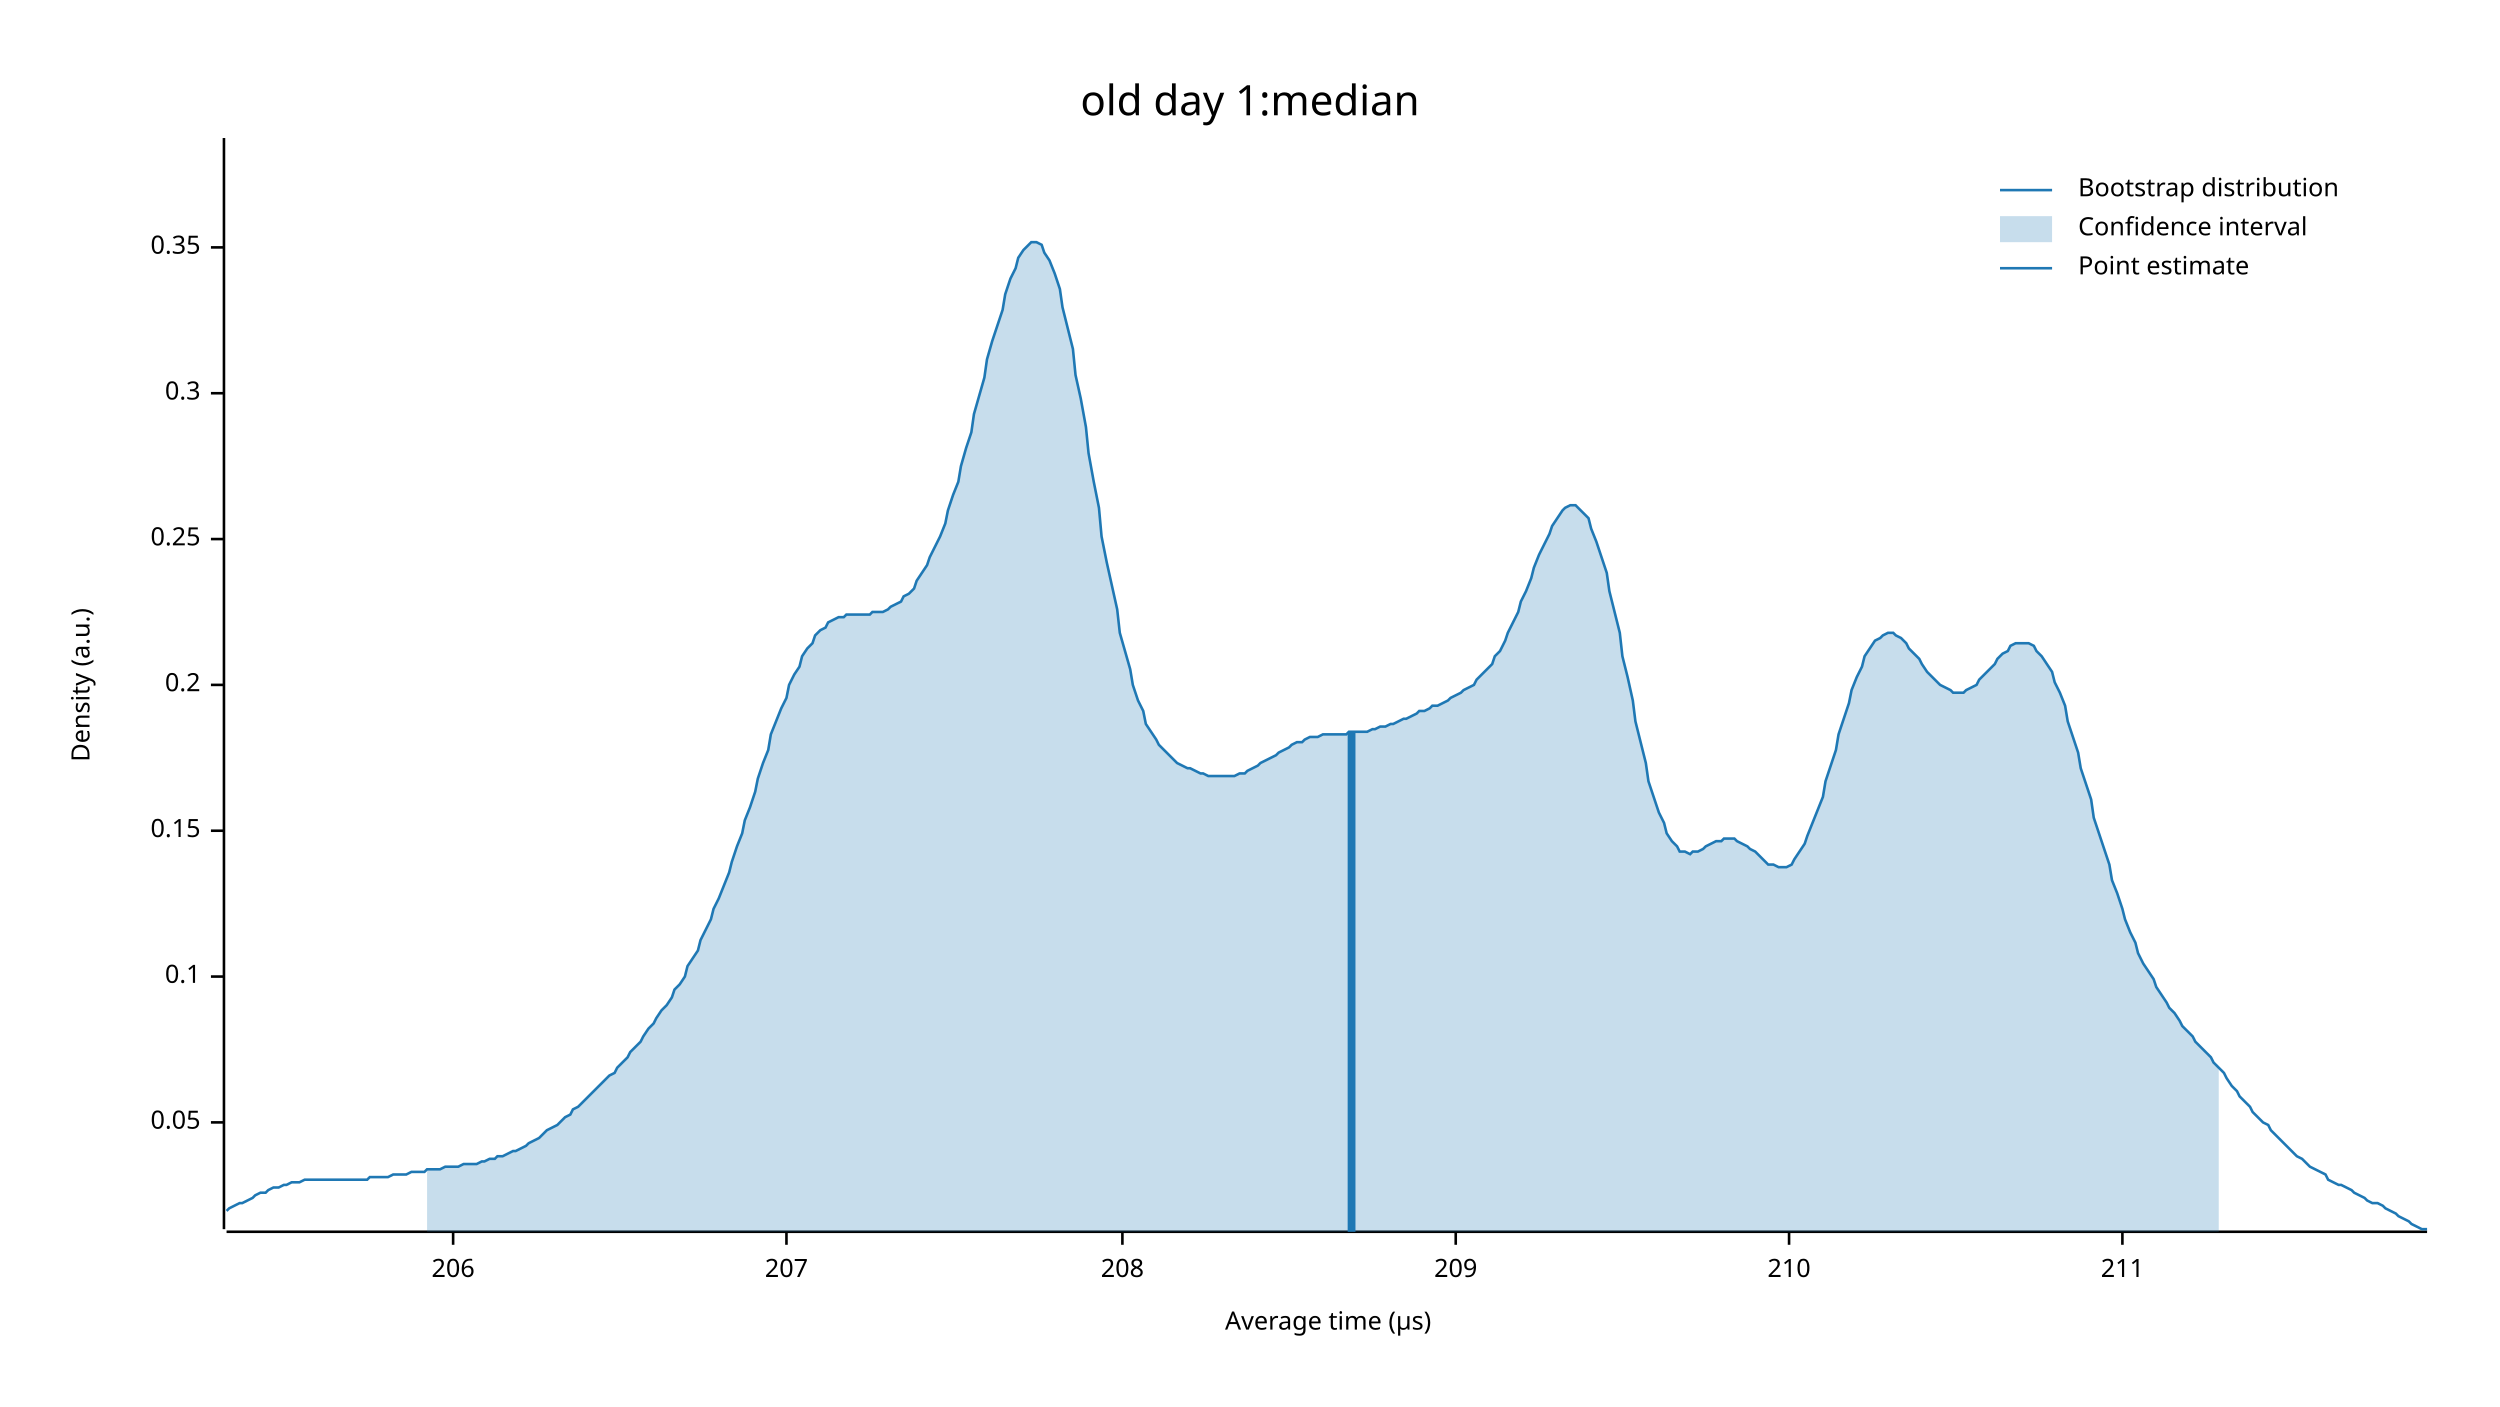
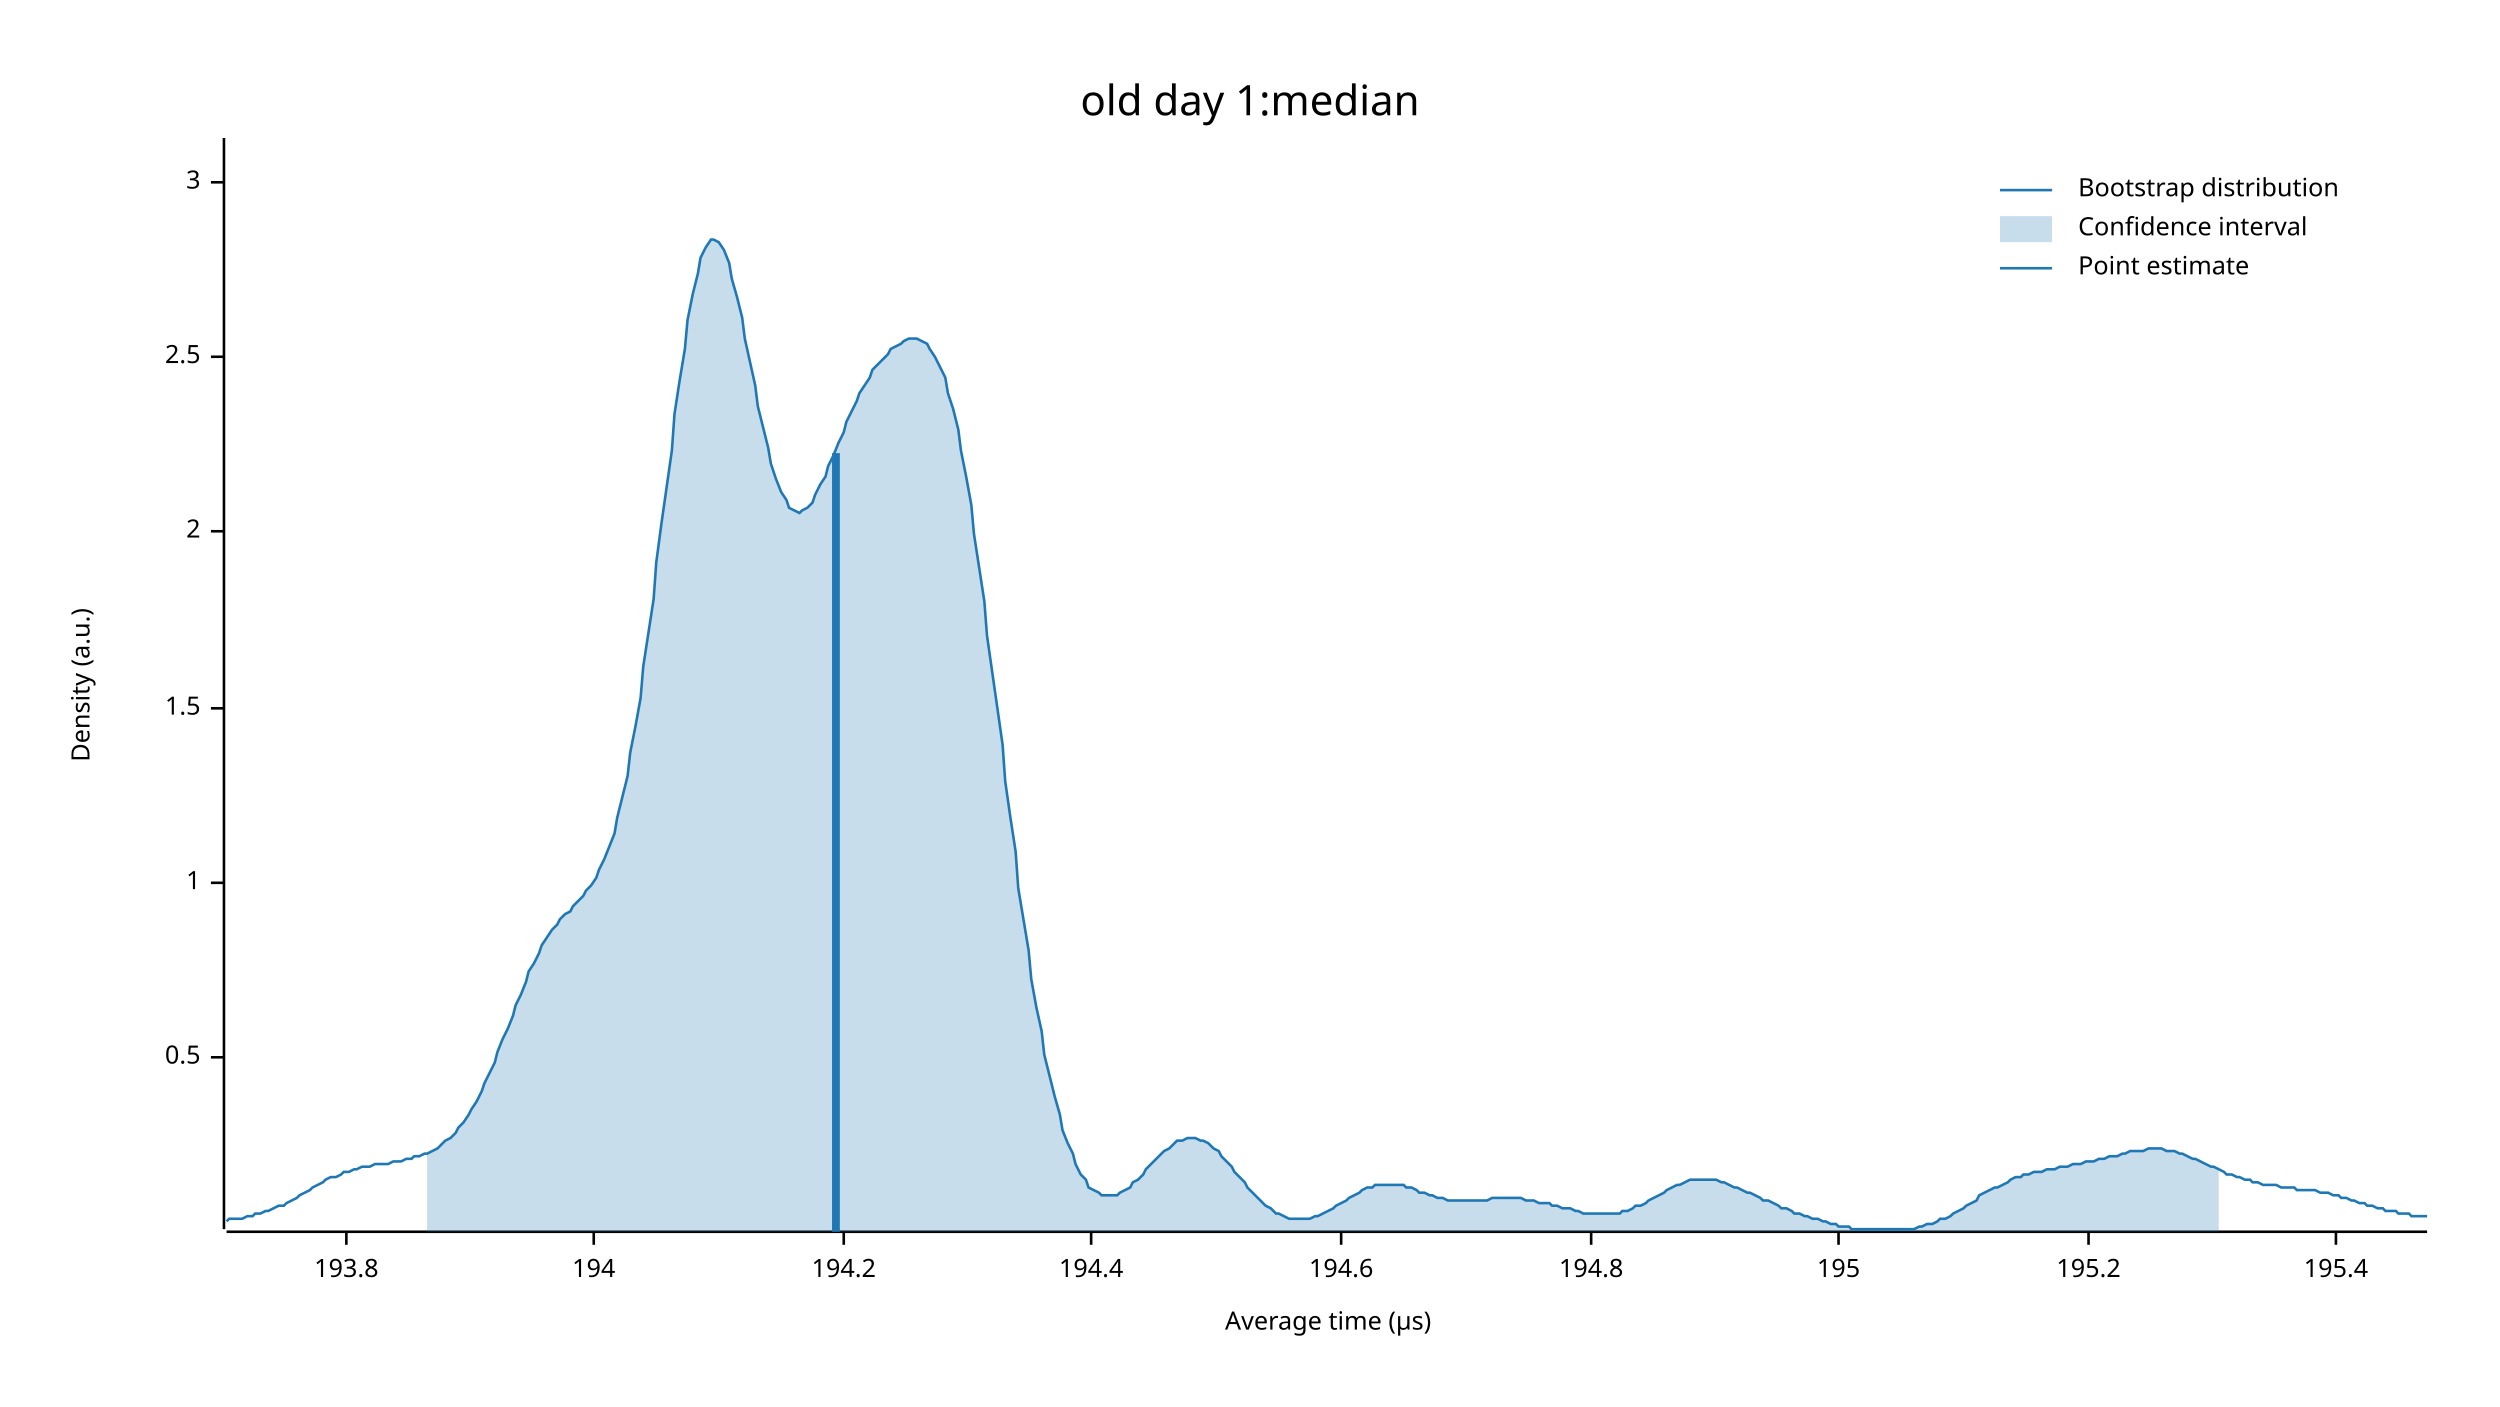
<svg xmlns="http://www.w3.org/2000/svg" width="960" height="540" viewBox="0 0 960 540">
  <text x="480" y="32" dy="0.76em" text-anchor="middle" font-family="sans-serif" font-size="16.129" opacity="1" fill="#000000">
old day 1:median
</text>
  <text x="27" y="263" dy="0.76em" text-anchor="middle" font-family="sans-serif" font-size="9.677" opacity="1" fill="#000000" transform="rotate(270, 27, 263)">
Density (a.u.)
</text>
  <text x="510" y="513" dy="-0.5ex" text-anchor="middle" font-family="sans-serif" font-size="9.677" opacity="1" fill="#000000">
Average time (µs)
</text>
  <polyline fill="none" opacity="1" stroke="#000000" stroke-width="1" points="86,53 86,472 " />
-   <text x="77" y="431" dy="0.5ex" text-anchor="end" font-family="sans-serif" font-size="9.677" opacity="1" fill="#000000">
- 0.05
+   <text x="77" y="406" dy="0.5ex" text-anchor="end" font-family="sans-serif" font-size="9.677" opacity="1" fill="#000000">
+ 0.5
</text>
-   <polyline fill="none" opacity="1" stroke="#000000" stroke-width="1" points="81,431 86,431 " />
-   <text x="77" y="375" dy="0.5ex" text-anchor="end" font-family="sans-serif" font-size="9.677" opacity="1" fill="#000000">
- 0.1
+   <polyline fill="none" opacity="1" stroke="#000000" stroke-width="1" points="81,406 86,406 " />
+   <text x="77" y="339" dy="0.5ex" text-anchor="end" font-family="sans-serif" font-size="9.677" opacity="1" fill="#000000">
+ 1
</text>
-   <polyline fill="none" opacity="1" stroke="#000000" stroke-width="1" points="81,375 86,375 " />
-   <text x="77" y="319" dy="0.5ex" text-anchor="end" font-family="sans-serif" font-size="9.677" opacity="1" fill="#000000">
- 0.15
+   <polyline fill="none" opacity="1" stroke="#000000" stroke-width="1" points="81,339 86,339 " />
+   <text x="77" y="272" dy="0.5ex" text-anchor="end" font-family="sans-serif" font-size="9.677" opacity="1" fill="#000000">
+ 1.5
</text>
-   <polyline fill="none" opacity="1" stroke="#000000" stroke-width="1" points="81,319 86,319 " />
-   <text x="77" y="263" dy="0.5ex" text-anchor="end" font-family="sans-serif" font-size="9.677" opacity="1" fill="#000000">
- 0.2
+   <polyline fill="none" opacity="1" stroke="#000000" stroke-width="1" points="81,272 86,272 " />
+   <text x="77" y="204" dy="0.5ex" text-anchor="end" font-family="sans-serif" font-size="9.677" opacity="1" fill="#000000">
+ 2
</text>
-   <polyline fill="none" opacity="1" stroke="#000000" stroke-width="1" points="81,263 86,263 " />
-   <text x="77" y="207" dy="0.5ex" text-anchor="end" font-family="sans-serif" font-size="9.677" opacity="1" fill="#000000">
- 0.25
+   <polyline fill="none" opacity="1" stroke="#000000" stroke-width="1" points="81,204 86,204 " />
+   <text x="77" y="137" dy="0.5ex" text-anchor="end" font-family="sans-serif" font-size="9.677" opacity="1" fill="#000000">
+ 2.5
</text>
-   <polyline fill="none" opacity="1" stroke="#000000" stroke-width="1" points="81,207 86,207 " />
-   <text x="77" y="151" dy="0.5ex" text-anchor="end" font-family="sans-serif" font-size="9.677" opacity="1" fill="#000000">
- 0.3
+   <polyline fill="none" opacity="1" stroke="#000000" stroke-width="1" points="81,137 86,137 " />
+   <text x="77" y="70" dy="0.5ex" text-anchor="end" font-family="sans-serif" font-size="9.677" opacity="1" fill="#000000">
+ 3
</text>
-   <polyline fill="none" opacity="1" stroke="#000000" stroke-width="1" points="81,151 86,151 " />
-   <text x="77" y="95" dy="0.5ex" text-anchor="end" font-family="sans-serif" font-size="9.677" opacity="1" fill="#000000">
- 0.35
+   <polyline fill="none" opacity="1" stroke="#000000" stroke-width="1" points="81,70 86,70 " />
+   <polyline fill="none" opacity="1" stroke="#000000" stroke-width="1" points="87,473 932,473 " />
+   <text x="133" y="483" dy="0.76em" text-anchor="middle" font-family="sans-serif" font-size="9.677" opacity="1" fill="#000000">
+ 193.8
</text>
-   <polyline fill="none" opacity="1" stroke="#000000" stroke-width="1" points="81,95 86,95 " />
-   <polyline fill="none" opacity="1" stroke="#000000" stroke-width="1" points="87,473 932,473 " />
-   <text x="174" y="483" dy="0.76em" text-anchor="middle" font-family="sans-serif" font-size="9.677" opacity="1" fill="#000000">
- 206
+   <polyline fill="none" opacity="1" stroke="#000000" stroke-width="1" points="133,473 133,478 " />
+   <text x="228" y="483" dy="0.76em" text-anchor="middle" font-family="sans-serif" font-size="9.677" opacity="1" fill="#000000">
+ 194
</text>
-   <polyline fill="none" opacity="1" stroke="#000000" stroke-width="1" points="174,473 174,478 " />
-   <text x="302" y="483" dy="0.76em" text-anchor="middle" font-family="sans-serif" font-size="9.677" opacity="1" fill="#000000">
- 207
+   <polyline fill="none" opacity="1" stroke="#000000" stroke-width="1" points="228,473 228,478 " />
+   <text x="324" y="483" dy="0.76em" text-anchor="middle" font-family="sans-serif" font-size="9.677" opacity="1" fill="#000000">
+ 194.2
</text>
-   <polyline fill="none" opacity="1" stroke="#000000" stroke-width="1" points="302,473 302,478 " />
-   <text x="431" y="483" dy="0.76em" text-anchor="middle" font-family="sans-serif" font-size="9.677" opacity="1" fill="#000000">
- 208
+   <polyline fill="none" opacity="1" stroke="#000000" stroke-width="1" points="324,473 324,478 " />
+   <text x="419" y="483" dy="0.76em" text-anchor="middle" font-family="sans-serif" font-size="9.677" opacity="1" fill="#000000">
+ 194.4
</text>
-   <polyline fill="none" opacity="1" stroke="#000000" stroke-width="1" points="431,473 431,478 " />
-   <text x="559" y="483" dy="0.76em" text-anchor="middle" font-family="sans-serif" font-size="9.677" opacity="1" fill="#000000">
- 209
+   <polyline fill="none" opacity="1" stroke="#000000" stroke-width="1" points="419,473 419,478 " />
+   <text x="515" y="483" dy="0.76em" text-anchor="middle" font-family="sans-serif" font-size="9.677" opacity="1" fill="#000000">
+ 194.6
</text>
-   <polyline fill="none" opacity="1" stroke="#000000" stroke-width="1" points="559,473 559,478 " />
-   <text x="687" y="483" dy="0.76em" text-anchor="middle" font-family="sans-serif" font-size="9.677" opacity="1" fill="#000000">
- 210
+   <polyline fill="none" opacity="1" stroke="#000000" stroke-width="1" points="515,473 515,478 " />
+   <text x="611" y="483" dy="0.76em" text-anchor="middle" font-family="sans-serif" font-size="9.677" opacity="1" fill="#000000">
+ 194.8
</text>
-   <polyline fill="none" opacity="1" stroke="#000000" stroke-width="1" points="687,473 687,478 " />
-   <text x="815" y="483" dy="0.76em" text-anchor="middle" font-family="sans-serif" font-size="9.677" opacity="1" fill="#000000">
- 211
+   <polyline fill="none" opacity="1" stroke="#000000" stroke-width="1" points="611,473 611,478 " />
+   <text x="706" y="483" dy="0.76em" text-anchor="middle" font-family="sans-serif" font-size="9.677" opacity="1" fill="#000000">
+ 195
</text>
-   <polyline fill="none" opacity="1" stroke="#000000" stroke-width="1" points="815,473 815,478 " />
-   <polyline fill="none" opacity="1" stroke="#1F78B4" stroke-width="1" points="87,465 88,464 90,463 92,462 93,462 95,461 97,460 98,459 100,458 102,458 103,457 105,456 107,456 109,455 110,455 112,454 114,454 115,454 117,453 119,453 120,453 122,453 124,453 125,453 127,453 129,453 131,453 132,453 134,453 136,453 137,453 139,453 141,453 142,452 144,452 146,452 147,452 149,452 151,451 153,451 154,451 156,451 158,450 159,450 161,450 163,450 164,449 166,449 168,449 169,449 171,448 173,448 175,448 176,448 178,447 180,447 181,447 183,447 185,446 186,446 188,445 190,445 191,444 193,444 195,443 197,442 198,442 200,441 202,440 203,439 205,438 207,437 208,436 210,434 212,433 214,432 215,431 217,429 219,428 220,426 222,425 224,423 225,422 227,420 229,418 230,417 232,415 234,413 236,412 237,410 239,408 241,406 242,404 244,402 246,400 247,398 249,395 251,393 252,391 254,388 256,386 258,383 259,380 261,378 263,375 264,371 266,368 268,365 269,361 271,357 273,353 274,349 276,345 278,340 280,335 281,331 283,325 285,320 286,315 288,310 290,304 291,299 293,293 295,288 296,282 298,277 300,272 302,268 303,263 305,259 307,256 308,252 310,249 312,247 313,244 315,242 317,241 318,239 320,238 322,237 324,237 325,236 327,236 329,236 330,236 332,236 334,236 335,235 337,235 339,235 341,234 342,233 344,232 346,231 347,229 349,228 351,226 352,223 354,220 356,217 357,214 359,210 361,206 363,201 364,196 366,190 368,185 369,179 371,172 373,166 374,159 376,152 378,145 379,138 381,131 383,125 385,119 386,113 388,107 390,103 391,99 393,96 395,94 396,93 398,93 400,94 401,97 403,100 405,105 407,111 408,118 410,126 412,134 413,144 415,153 417,164 418,174 420,185 422,195 423,206 425,216 427,225 429,234 430,243 432,250 434,257 435,263 437,269 439,273 440,278 442,281 444,284 445,286 447,288 449,290 451,292 452,293 454,294 456,295 457,295 459,296 461,297 462,297 464,298 466,298 468,298 469,298 471,298 473,298 474,298 476,297 478,297 479,296 481,295 483,294 484,293 486,292 488,291 490,290 491,289 493,288 495,287 496,286 498,285 500,285 501,284 503,283 505,283 506,283 508,282 510,282 512,282 513,282 515,282 517,282 518,281 520,281 522,281 523,281 525,281 527,280 528,280 530,279 532,279 534,278 535,278 537,277 539,276 540,276 542,275 544,274 545,273 547,273 549,272 550,271 552,271 554,270 556,269 557,268 559,267 561,266 562,265 564,264 566,263 567,261 569,259 571,257 573,255 574,252 576,250 578,246 579,243 581,239 583,235 584,231 586,227 588,222 589,218 591,213 593,209 595,205 596,202 598,199 600,196 601,195 603,194 605,194 606,195 608,197 610,199 611,203 613,208 615,214 617,220 618,227 620,235 622,243 623,252 625,260 627,269 628,277 630,285 632,293 633,300 635,306 637,312 639,316 640,320 642,323 644,325 645,327 647,327 649,328 650,327 652,327 654,326 655,325 657,324 659,323 661,323 662,322 664,322 666,322 667,323 669,324 671,325 672,326 674,327 676,329 677,330 679,332 681,332 683,333 684,333 686,333 688,332 689,330 691,327 693,324 694,321 696,316 698,311 700,306 701,300 703,294 705,288 706,282 708,276 710,270 711,265 713,260 715,256 716,252 718,249 720,246 722,245 723,244 725,243 727,243 728,244 730,245 732,247 733,249 735,251 737,253 738,255 740,258 742,260 744,262 745,263 747,264 749,265 750,266 752,266 754,266 755,265 757,264 759,263 760,261 762,259 764,257 766,255 767,253 769,251 771,250 772,248 774,247 776,247 777,247 779,247 781,248 782,250 784,252 786,255 788,258 789,262 791,266 793,271 794,277 796,283 798,289 799,295 801,301 803,307 804,314 806,320 808,326 810,332 811,338 813,343 815,349 816,353 818,358 820,362 821,366 823,370 825,373 827,376 828,379 830,382 832,385 833,387 835,389 837,392 838,394 840,396 842,398 843,400 845,402 847,404 849,406 850,408 852,410 854,412 855,414 857,417 859,419 860,421 862,423 864,425 865,427 867,429 869,431 871,432 872,434 874,436 876,438 877,439 879,441 881,443 882,444 884,445 886,447 887,448 889,449 891,450 893,451 894,453 896,454 898,455 899,455 901,456 903,457 904,458 906,459 908,460 909,461 911,462 913,462 915,463 916,464 918,465 920,466 921,467 923,468 925,469 926,470 928,471 930,472 932,472 " />
-   <polygon opacity="0.25" fill="#1F78B4" points="164,449 166,449 168,449 169,449 171,448 173,448 175,448 176,448 178,447 180,447 181,447 183,447 185,446 186,446 188,445 190,445 191,444 193,444 195,443 197,442 198,442 200,441 202,440 203,439 205,438 207,437 208,436 210,434 212,433 214,432 215,431 217,429 219,428 220,426 222,425 224,423 225,422 227,420 229,418 230,417 232,415 234,413 236,412 237,410 239,408 241,406 242,404 244,402 246,400 247,398 249,395 251,393 252,391 254,388 256,386 258,383 259,380 261,378 263,375 264,371 266,368 268,365 269,361 271,357 273,353 274,349 276,345 278,340 280,335 281,331 283,325 285,320 286,315 288,310 290,304 291,299 293,293 295,288 296,282 298,277 300,272 302,268 303,263 305,259 307,256 308,252 310,249 312,247 313,244 315,242 317,241 318,239 320,238 322,237 324,237 325,236 327,236 329,236 330,236 332,236 334,236 335,235 337,235 339,235 341,234 342,233 344,232 346,231 347,229 349,228 351,226 352,223 354,220 356,217 357,214 359,210 361,206 363,201 364,196 366,190 368,185 369,179 371,172 373,166 374,159 376,152 378,145 379,138 381,131 383,125 385,119 386,113 388,107 390,103 391,99 393,96 395,94 396,93 398,93 400,94 401,97 403,100 405,105 407,111 408,118 410,126 412,134 413,144 415,153 417,164 418,174 420,185 422,195 423,206 425,216 427,225 429,234 430,243 432,250 434,257 435,263 437,269 439,273 440,278 442,281 444,284 445,286 447,288 449,290 451,292 452,293 454,294 456,295 457,295 459,296 461,297 462,297 464,298 466,298 468,298 469,298 471,298 473,298 474,298 476,297 478,297 479,296 481,295 483,294 484,293 486,292 488,291 490,290 491,289 493,288 495,287 496,286 498,285 500,285 501,284 503,283 505,283 506,283 508,282 510,282 512,282 513,282 515,282 517,282 518,281 520,281 522,281 523,281 525,281 527,280 528,280 530,279 532,279 534,278 535,278 537,277 539,276 540,276 542,275 544,274 545,273 547,273 549,272 550,271 552,271 554,270 556,269 557,268 559,267 561,266 562,265 564,264 566,263 567,261 569,259 571,257 573,255 574,252 576,250 578,246 579,243 581,239 583,235 584,231 586,227 588,222 589,218 591,213 593,209 595,205 596,202 598,199 600,196 601,195 603,194 605,194 606,195 608,197 610,199 611,203 613,208 615,214 617,220 618,227 620,235 622,243 623,252 625,260 627,269 628,277 630,285 632,293 633,300 635,306 637,312 639,316 640,320 642,323 644,325 645,327 647,327 649,328 650,327 652,327 654,326 655,325 657,324 659,323 661,323 662,322 664,322 666,322 667,323 669,324 671,325 672,326 674,327 676,329 677,330 679,332 681,332 683,333 684,333 686,333 688,332 689,330 691,327 693,324 694,321 696,316 698,311 700,306 701,300 703,294 705,288 706,282 708,276 710,270 711,265 713,260 715,256 716,252 718,249 720,246 722,245 723,244 725,243 727,243 728,244 730,245 732,247 733,249 735,251 737,253 738,255 740,258 742,260 744,262 745,263 747,264 749,265 750,266 752,266 754,266 755,265 757,264 759,263 760,261 762,259 764,257 766,255 767,253 769,251 771,250 772,248 774,247 776,247 777,247 779,247 781,248 782,250 784,252 786,255 788,258 789,262 791,266 793,271 794,277 796,283 798,289 799,295 801,301 803,307 804,314 806,320 808,326 810,332 811,338 813,343 815,349 816,353 818,358 820,362 821,366 823,370 825,373 827,376 828,379 830,382 832,385 833,387 835,389 837,392 838,394 840,396 842,398 843,400 845,402 847,404 849,406 850,408 852,410 852,473 164,473 " />
-   <polyline fill="none" opacity="1" stroke="#1F78B4" stroke-width="3" points="519,473 519,281 " />
+   <polyline fill="none" opacity="1" stroke="#000000" stroke-width="1" points="706,473 706,478 " />
+   <text x="802" y="483" dy="0.76em" text-anchor="middle" font-family="sans-serif" font-size="9.677" opacity="1" fill="#000000">
+ 195.2
+ </text>
+   <polyline fill="none" opacity="1" stroke="#000000" stroke-width="1" points="802,473 802,478 " />
+   <text x="897" y="483" dy="0.76em" text-anchor="middle" font-family="sans-serif" font-size="9.677" opacity="1" fill="#000000">
+ 195.4
+ </text>
+   <polyline fill="none" opacity="1" stroke="#000000" stroke-width="1" points="897,473 897,478 " />
+   <polyline fill="none" opacity="1" stroke="#1F78B4" stroke-width="1" points="87,469 88,468 90,468 92,468 93,468 95,467 97,467 98,466 100,466 102,465 103,465 105,464 107,463 109,463 110,462 112,461 114,460 115,459 117,458 119,457 120,456 122,455 124,454 125,453 127,452 129,452 131,451 132,450 134,450 136,449 137,449 139,448 141,448 142,448 144,447 146,447 147,447 149,447 151,446 153,446 154,446 156,445 158,445 159,444 161,444 163,443 164,443 166,442 168,441 169,440 171,438 173,437 175,435 176,433 178,431 180,428 181,426 183,423 185,419 186,416 188,412 190,408 191,404 193,399 195,395 197,390 198,386 200,382 202,377 203,373 205,370 207,366 208,363 210,360 212,357 214,355 215,353 217,351 219,350 220,348 222,346 224,344 225,342 227,340 229,337 230,334 232,330 234,325 236,320 237,314 239,306 241,298 242,289 244,279 246,268 247,256 249,243 251,230 252,216 254,201 256,187 258,173 259,159 261,146 263,134 264,123 266,113 268,105 269,99 271,95 273,92 274,92 276,93 278,96 280,101 281,107 283,114 285,122 286,130 288,139 290,148 291,156 293,164 295,172 296,178 298,184 300,189 302,192 303,195 305,196 307,197 308,196 310,195 312,193 313,190 315,186 317,183 318,179 320,175 322,170 324,166 325,162 327,158 329,154 330,151 332,148 334,145 335,142 337,140 339,138 341,136 342,134 344,133 346,132 347,131 349,130 351,130 352,130 354,131 356,132 357,134 359,137 361,141 363,145 364,151 366,157 368,165 369,173 371,183 373,194 374,205 376,218 378,231 379,244 381,258 383,272 385,286 386,300 388,314 390,327 391,341 393,353 395,365 396,376 398,387 400,396 401,405 403,413 405,421 407,428 408,434 410,439 412,443 413,447 415,451 417,453 418,456 420,457 422,458 423,459 425,459 427,459 429,459 430,458 432,457 434,456 435,454 437,453 439,451 440,449 442,447 444,445 445,444 447,442 449,441 451,439 452,438 454,438 456,437 457,437 459,437 461,438 462,438 464,439 466,441 468,442 469,444 471,446 473,448 474,450 476,452 478,454 479,456 481,458 483,460 484,461 486,463 488,464 490,466 491,466 493,467 495,468 496,468 498,468 500,468 501,468 503,468 505,467 506,467 508,466 510,465 512,464 513,463 515,462 517,461 518,460 520,459 522,458 523,457 525,456 527,456 528,455 530,455 532,455 534,455 535,455 537,455 539,455 540,456 542,456 544,457 545,458 547,458 549,459 550,459 552,460 554,460 556,461 557,461 559,461 561,461 562,461 564,461 566,461 567,461 569,461 571,461 573,460 574,460 576,460 578,460 579,460 581,460 583,460 584,460 586,461 588,461 589,461 591,462 593,462 595,462 596,463 598,463 600,464 601,464 603,464 605,465 606,465 608,466 610,466 611,466 613,466 615,466 617,466 618,466 620,466 622,466 623,465 625,465 627,464 628,463 630,463 632,462 633,461 635,460 637,459 639,458 640,457 642,456 644,455 645,455 647,454 649,453 650,453 652,453 654,453 655,453 657,453 659,453 661,454 662,454 664,455 666,456 667,456 669,457 671,458 672,458 674,459 676,460 677,461 679,461 681,462 683,463 684,464 686,464 688,465 689,466 691,466 693,467 694,467 696,468 698,468 700,469 701,469 703,470 705,470 706,471 708,471 710,471 711,472 713,472 715,472 716,472 718,472 720,472 722,472 723,472 725,472 727,472 728,472 730,472 732,472 733,472 735,472 737,471 738,471 740,470 742,470 744,469 745,468 747,468 749,467 750,466 752,465 754,464 755,463 757,462 759,461 760,459 762,458 764,457 766,456 767,456 769,455 771,454 772,453 774,452 776,452 777,451 779,451 781,450 782,450 784,450 786,449 788,449 789,449 791,448 793,448 794,448 796,447 798,447 799,447 801,446 803,446 804,446 806,445 808,445 810,444 811,444 813,444 815,443 816,443 818,442 820,442 821,442 823,442 825,441 827,441 828,441 830,441 832,442 833,442 835,442 837,443 838,443 840,444 842,445 843,445 845,446 847,447 849,448 850,448 852,449 854,450 855,451 857,451 859,452 860,452 862,453 864,453 865,454 867,454 869,455 871,455 872,455 874,455 876,456 877,456 879,456 881,456 882,457 884,457 886,457 887,457 889,457 891,458 893,458 894,458 896,459 898,459 899,460 901,460 903,461 904,461 906,462 908,462 909,463 911,463 913,464 915,464 916,465 918,465 920,465 921,466 923,466 925,466 926,467 928,467 930,467 932,467 " />
+   <polygon opacity="0.25" fill="#1F78B4" points="164,443 166,442 168,441 169,440 171,438 173,437 175,435 176,433 178,431 180,428 181,426 183,423 185,419 186,416 188,412 190,408 191,404 193,399 195,395 197,390 198,386 200,382 202,377 203,373 205,370 207,366 208,363 210,360 212,357 214,355 215,353 217,351 219,350 220,348 222,346 224,344 225,342 227,340 229,337 230,334 232,330 234,325 236,320 237,314 239,306 241,298 242,289 244,279 246,268 247,256 249,243 251,230 252,216 254,201 256,187 258,173 259,159 261,146 263,134 264,123 266,113 268,105 269,99 271,95 273,92 274,92 276,93 278,96 280,101 281,107 283,114 285,122 286,130 288,139 290,148 291,156 293,164 295,172 296,178 298,184 300,189 302,192 303,195 305,196 307,197 308,196 310,195 312,193 313,190 315,186 317,183 318,179 320,175 322,170 324,166 325,162 327,158 329,154 330,151 332,148 334,145 335,142 337,140 339,138 341,136 342,134 344,133 346,132 347,131 349,130 351,130 352,130 354,131 356,132 357,134 359,137 361,141 363,145 364,151 366,157 368,165 369,173 371,183 373,194 374,205 376,218 378,231 379,244 381,258 383,272 385,286 386,300 388,314 390,327 391,341 393,353 395,365 396,376 398,387 400,396 401,405 403,413 405,421 407,428 408,434 410,439 412,443 413,447 415,451 417,453 418,456 420,457 422,458 423,459 425,459 427,459 429,459 430,458 432,457 434,456 435,454 437,453 439,451 440,449 442,447 444,445 445,444 447,442 449,441 451,439 452,438 454,438 456,437 457,437 459,437 461,438 462,438 464,439 466,441 468,442 469,444 471,446 473,448 474,450 476,452 478,454 479,456 481,458 483,460 484,461 486,463 488,464 490,466 491,466 493,467 495,468 496,468 498,468 500,468 501,468 503,468 505,467 506,467 508,466 510,465 512,464 513,463 515,462 517,461 518,460 520,459 522,458 523,457 525,456 527,456 528,455 530,455 532,455 534,455 535,455 537,455 539,455 540,456 542,456 544,457 545,458 547,458 549,459 550,459 552,460 554,460 556,461 557,461 559,461 561,461 562,461 564,461 566,461 567,461 569,461 571,461 573,460 574,460 576,460 578,460 579,460 581,460 583,460 584,460 586,461 588,461 589,461 591,462 593,462 595,462 596,463 598,463 600,464 601,464 603,464 605,465 606,465 608,466 610,466 611,466 613,466 615,466 617,466 618,466 620,466 622,466 623,465 625,465 627,464 628,463 630,463 632,462 633,461 635,460 637,459 639,458 640,457 642,456 644,455 645,455 647,454 649,453 650,453 652,453 654,453 655,453 657,453 659,453 661,454 662,454 664,455 666,456 667,456 669,457 671,458 672,458 674,459 676,460 677,461 679,461 681,462 683,463 684,464 686,464 688,465 689,466 691,466 693,467 694,467 696,468 698,468 700,469 701,469 703,470 705,470 706,471 708,471 710,471 711,472 713,472 715,472 716,472 718,472 720,472 722,472 723,472 725,472 727,472 728,472 730,472 732,472 733,472 735,472 737,471 738,471 740,470 742,470 744,469 745,468 747,468 749,467 750,466 752,465 754,464 755,463 757,462 759,461 760,459 762,458 764,457 766,456 767,456 769,455 771,454 772,453 774,452 776,452 777,451 779,451 781,450 782,450 784,450 786,449 788,449 789,449 791,448 793,448 794,448 796,447 798,447 799,447 801,446 803,446 804,446 806,445 808,445 810,444 811,444 813,444 815,443 816,443 818,442 820,442 821,442 823,442 825,441 827,441 828,441 830,441 832,442 833,442 835,442 837,443 838,443 840,444 842,445 843,445 845,446 847,447 849,448 850,448 852,449 852,473 164,473 " />
+   <polyline fill="none" opacity="1" stroke="#1F78B4" stroke-width="3" points="321,473 321,174 " />
  <text x="798" y="68" dy="0.76em" text-anchor="start" font-family="sans-serif" font-size="9.677" opacity="1" fill="#000000">
Bootstrap distribution
</text>
  <text x="798" y="83" dy="0.76em" text-anchor="start" font-family="sans-serif" font-size="9.677" opacity="1" fill="#000000">
Confidence interval
</text>
  <text x="798" y="98" dy="0.76em" text-anchor="start" font-family="sans-serif" font-size="9.677" opacity="1" fill="#000000">
Point estimate
</text>
  <polyline fill="none" opacity="1" stroke="#1F78B4" stroke-width="1" points="768,73 788,73 " />
  <rect x="768" y="83" width="20" height="10" opacity="0.25" fill="#1F78B4" stroke="none" />
  <polyline fill="none" opacity="1" stroke="#1F78B4" stroke-width="1" points="768,103 788,103 " />
</svg>
